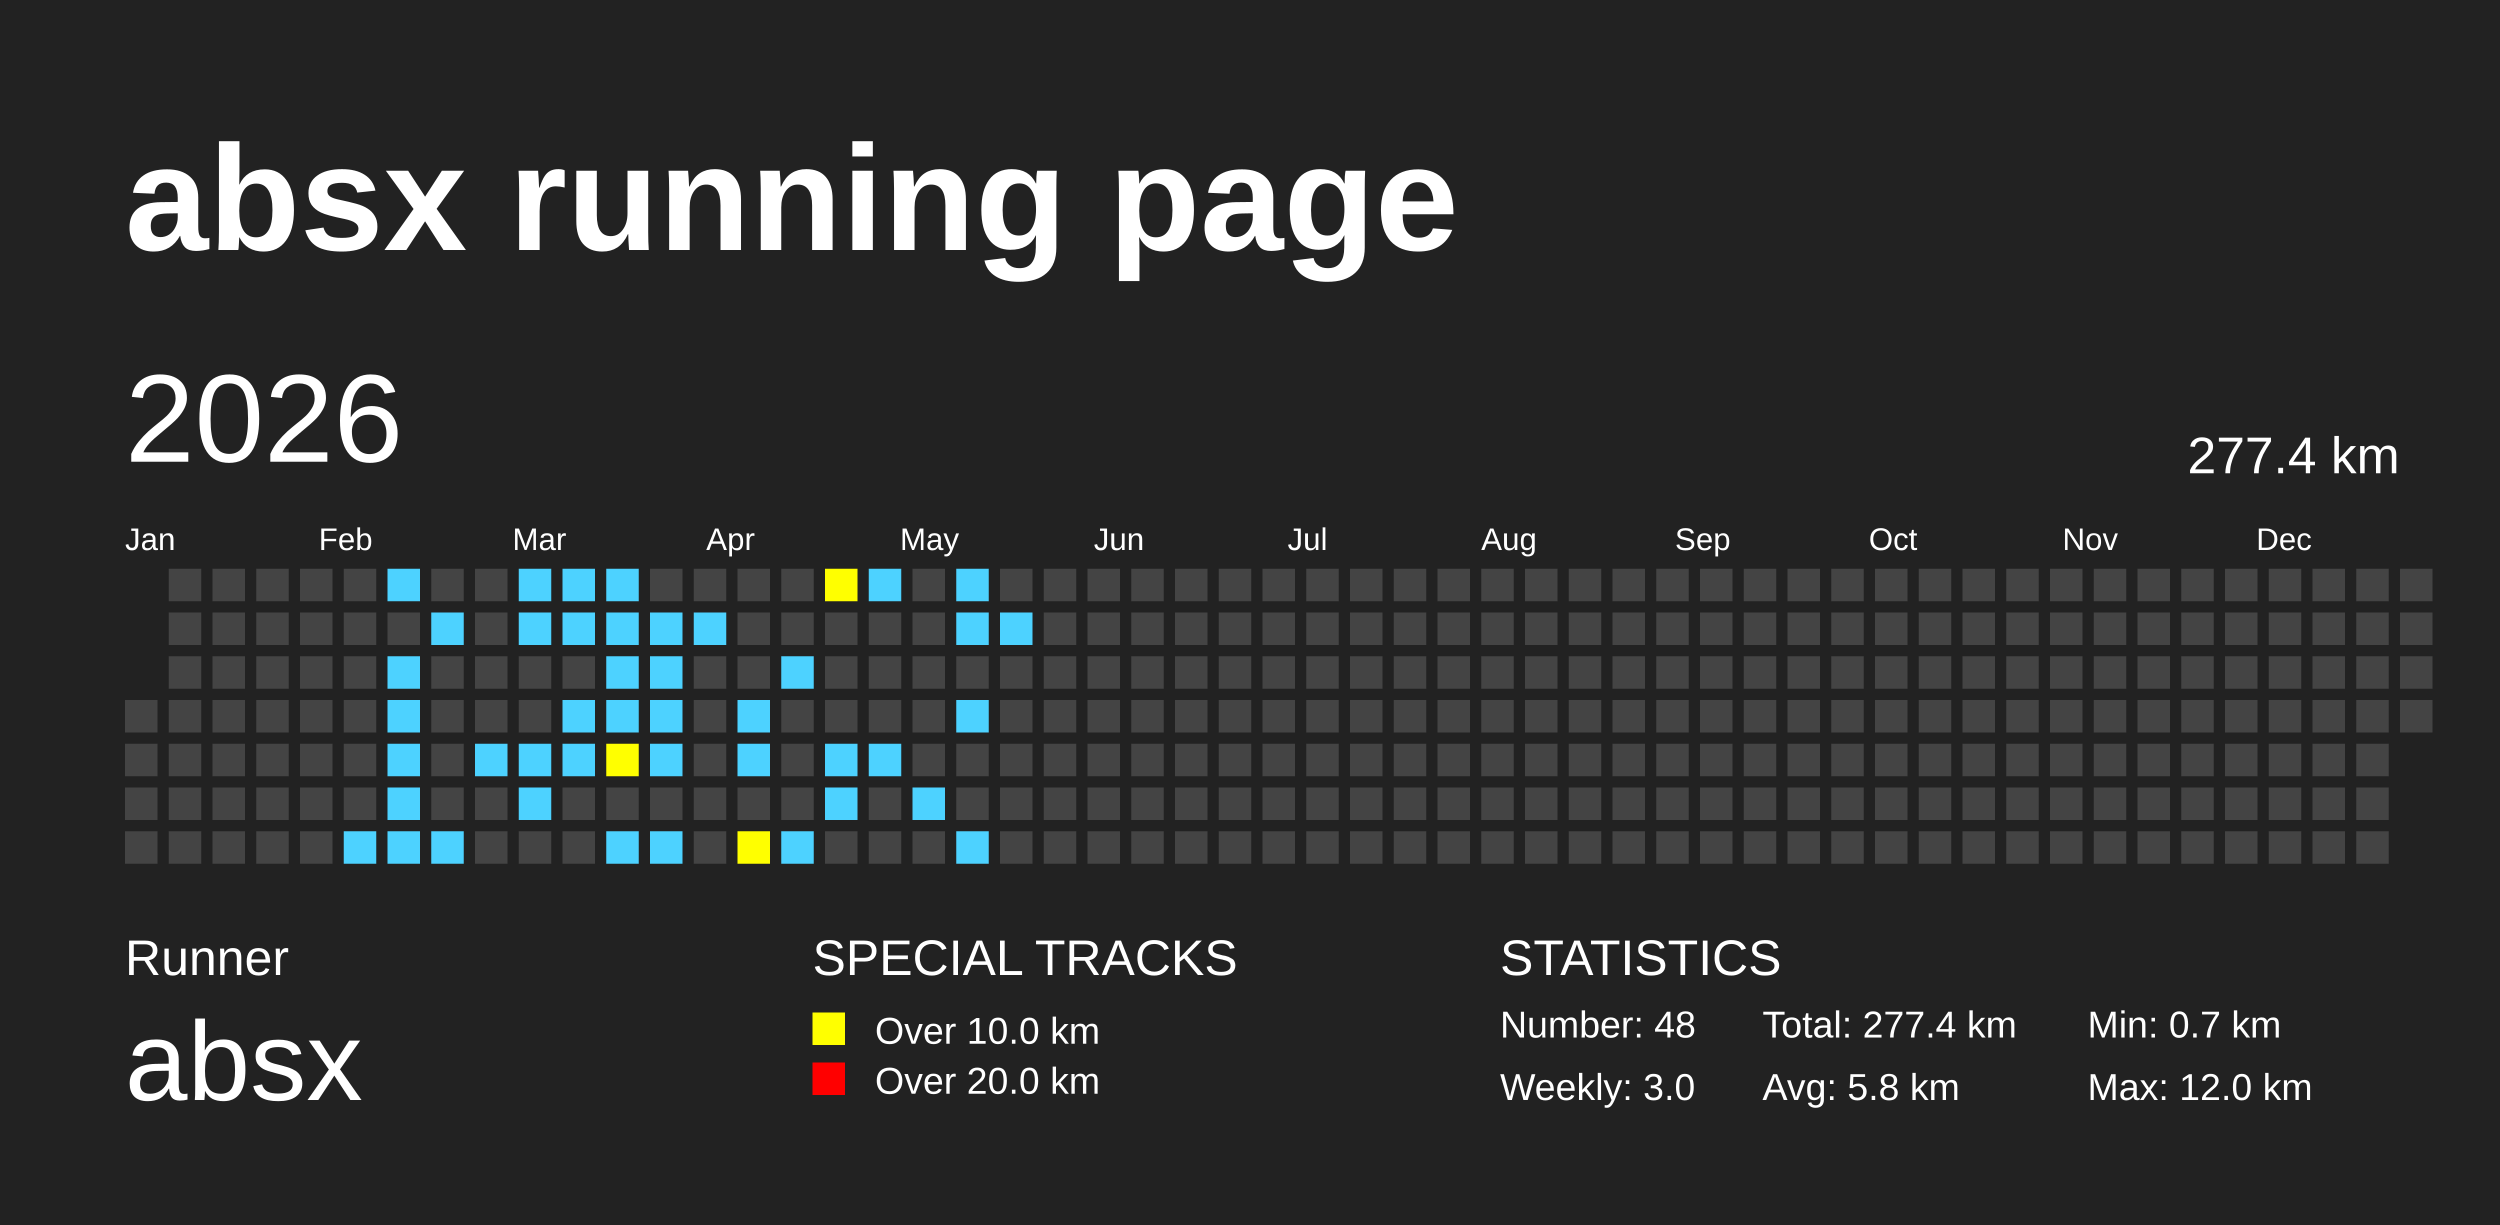
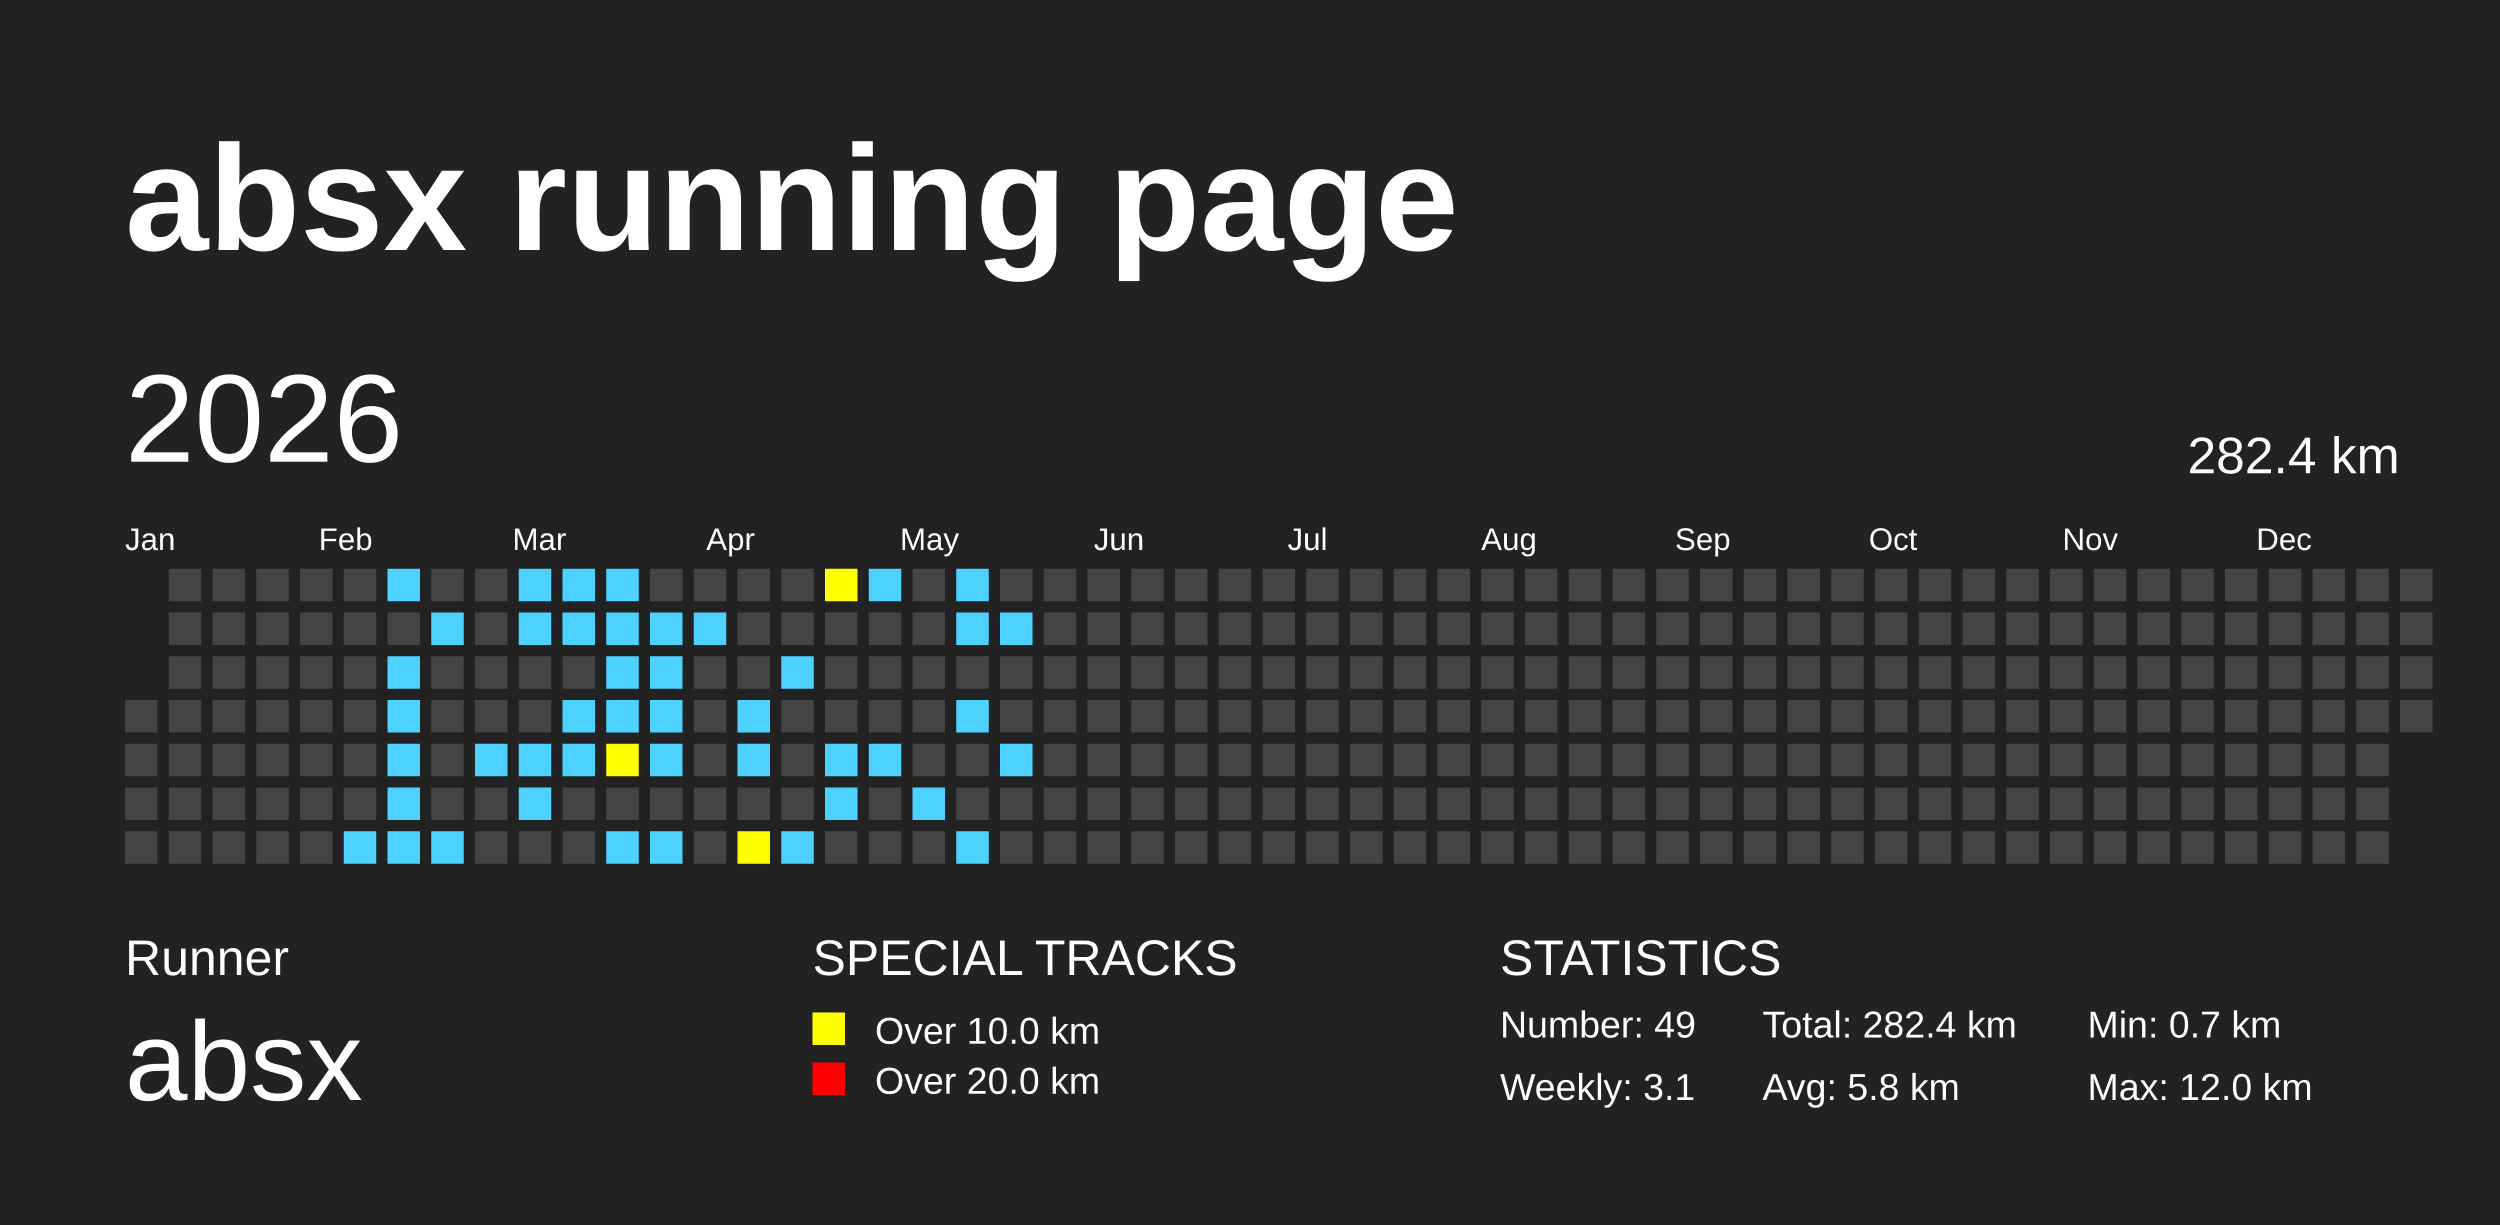
<svg xmlns="http://www.w3.org/2000/svg" baseProfile="full" height="98mm" version="1.1" viewBox="0,0,200,98" width="200mm">
  <defs />
  <rect fill="#222222" height="98" width="200" x="0" y="0" />
  <text fill="#FFFFFF" style="font-size:12px; font-family:Arial; font-weight:bold;" x="10" y="20">absx running page</text>
  <text fill="#FFFFFF" style="font-size:4px; font-family:Arial" x="10" y="78">Runner</text>
  <text fill="#FFFFFF" style="font-size:9px; font-family:Arial" x="10" y="88">absx</text>
  <text fill="#FFFFFF" style="font-size:4px; font-family:Arial" x="65" y="78">SPECIAL TRACKS</text>
  <rect fill="yellow" height="2.6" width="2.6" x="65" y="81" />
  <text fill="#FFFFFF" style="font-size:3px; font-family:Arial" x="70" y="83.5">Over 10.0 km</text>
  <rect fill="red" height="2.6" width="2.6" x="65" y="85" />
  <text fill="#FFFFFF" style="font-size:3px; font-family:Arial" x="70" y="87.5">Over 20.0 km</text>
  <text fill="#FFFFFF" style="font-size:4px; font-family:Arial" x="120" y="78">STATISTICS</text>
-   <text fill="#FFFFFF" style="font-size:3px; font-family:Arial" x="120" y="83">Number: 48</text>
-   <text fill="#FFFFFF" style="font-size:3px; font-family:Arial" x="120" y="88">Weekly: 3.0</text>
-   <text fill="#FFFFFF" style="font-size:3px; font-family:Arial" x="141" y="83">Total: 277.4 km</text>
+   <text fill="#FFFFFF" style="font-size:3px; font-family:Arial" x="120" y="83">Number: 49</text>
+   <text fill="#FFFFFF" style="font-size:3px; font-family:Arial" x="120" y="88">Weekly: 3.1</text>
+   <text fill="#FFFFFF" style="font-size:3px; font-family:Arial" x="141" y="83">Total: 282.4 km</text>
  <text fill="#FFFFFF" style="font-size:3px; font-family:Arial" x="141" y="88">Avg: 5.8 km</text>
  <text fill="#FFFFFF" style="font-size:3px; font-family:Arial" x="167" y="83">Min: 0.7 km</text>
  <text fill="#FFFFFF" style="font-size:3px; font-family:Arial" x="167" y="88">Max: 12.0 km</text>
  <text dominant-baseline="hanging" fill="#FFFFFF" style="font-size:10.0px; font-family:Arial;" x="10" y="30">2026</text>
-   <text dominant-baseline="hanging" fill="#FFFFFF" style="font-size:4.125px; font-family:Arial;" x="175" y="35">277.4 km</text>
+   <text dominant-baseline="hanging" fill="#FFFFFF" style="font-size:4.125px; font-family:Arial;" x="175" y="35">282.4 km</text>
  <text fill="#FFFFFF" style="font-size:2.5px; font-family:Arial" x="10.0" y="44">Jan</text>
  <text fill="#FFFFFF" style="font-size:2.5px; font-family:Arial" x="25.5" y="44">Feb</text>
  <text fill="#FFFFFF" style="font-size:2.5px; font-family:Arial" x="41.0" y="44">Mar</text>
  <text fill="#FFFFFF" style="font-size:2.5px; font-family:Arial" x="56.5" y="44">Apr</text>
  <text fill="#FFFFFF" style="font-size:2.5px; font-family:Arial" x="72.0" y="44">May</text>
  <text fill="#FFFFFF" style="font-size:2.5px; font-family:Arial" x="87.5" y="44">Jun</text>
  <text fill="#FFFFFF" style="font-size:2.5px; font-family:Arial" x="103.0" y="44">Jul</text>
  <text fill="#FFFFFF" style="font-size:2.5px; font-family:Arial" x="118.5" y="44">Aug</text>
  <text fill="#FFFFFF" style="font-size:2.5px; font-family:Arial" x="134.0" y="44">Sep</text>
  <text fill="#FFFFFF" style="font-size:2.5px; font-family:Arial" x="149.5" y="44">Oct</text>
  <text fill="#FFFFFF" style="font-size:2.5px; font-family:Arial" x="165.0" y="44">Nov</text>
  <text fill="#FFFFFF" style="font-size:2.5px; font-family:Arial" x="180.5" y="44">Dec</text>
  <rect fill="#444444" height="2.6" width="2.6" x="10.0" y="56.0" />
  <rect fill="#444444" height="2.6" width="2.6" x="10.0" y="59.5" />
  <rect fill="#444444" height="2.6" width="2.6" x="10.0" y="63.0" />
  <rect fill="#444444" height="2.6" width="2.6" x="10.0" y="66.5" />
  <rect fill="#444444" height="2.6" width="2.6" x="13.5" y="45.5" />
  <rect fill="#444444" height="2.6" width="2.6" x="13.5" y="49.0" />
  <rect fill="#444444" height="2.6" width="2.6" x="13.5" y="52.5" />
  <rect fill="#444444" height="2.6" width="2.6" x="13.5" y="56.0" />
  <rect fill="#444444" height="2.6" width="2.6" x="13.5" y="59.5" />
  <rect fill="#444444" height="2.6" width="2.6" x="13.5" y="63.0" />
  <rect fill="#444444" height="2.6" width="2.6" x="13.5" y="66.5" />
  <rect fill="#444444" height="2.6" width="2.6" x="17.0" y="45.5" />
  <rect fill="#444444" height="2.6" width="2.6" x="17.0" y="49.0" />
  <rect fill="#444444" height="2.6" width="2.6" x="17.0" y="52.5" />
  <rect fill="#444444" height="2.6" width="2.6" x="17.0" y="56.0" />
  <rect fill="#444444" height="2.6" width="2.6" x="17.0" y="59.5" />
  <rect fill="#444444" height="2.6" width="2.6" x="17.0" y="63.0" />
  <rect fill="#444444" height="2.6" width="2.6" x="17.0" y="66.5" />
  <rect fill="#444444" height="2.6" width="2.6" x="20.5" y="45.5" />
  <rect fill="#444444" height="2.6" width="2.6" x="20.5" y="49.0" />
  <rect fill="#444444" height="2.6" width="2.6" x="20.5" y="52.5" />
  <rect fill="#444444" height="2.6" width="2.6" x="20.5" y="56.0" />
  <rect fill="#444444" height="2.6" width="2.6" x="20.5" y="59.5" />
  <rect fill="#444444" height="2.6" width="2.6" x="20.5" y="63.0" />
  <rect fill="#444444" height="2.6" width="2.6" x="20.5" y="66.5" />
  <rect fill="#444444" height="2.6" width="2.6" x="24.0" y="45.5" />
  <rect fill="#444444" height="2.6" width="2.6" x="24.0" y="49.0" />
  <rect fill="#444444" height="2.6" width="2.6" x="24.0" y="52.5" />
  <rect fill="#444444" height="2.6" width="2.6" x="24.0" y="56.0" />
  <rect fill="#444444" height="2.6" width="2.6" x="24.0" y="59.5" />
  <rect fill="#444444" height="2.6" width="2.6" x="24.0" y="63.0" />
  <rect fill="#444444" height="2.6" width="2.6" x="24.0" y="66.5" />
  <rect fill="#444444" height="2.6" width="2.6" x="27.5" y="45.5" />
  <rect fill="#444444" height="2.6" width="2.6" x="27.5" y="49.0" />
  <rect fill="#444444" height="2.6" width="2.6" x="27.5" y="52.5" />
  <rect fill="#444444" height="2.6" width="2.6" x="27.5" y="56.0" />
  <rect fill="#444444" height="2.6" width="2.6" x="27.5" y="59.5" />
  <rect fill="#444444" height="2.6" width="2.6" x="27.5" y="63.0" />
  <rect fill="#4DD2FF" height="2.6" width="2.6" x="27.5" y="66.5" />
  <rect fill="#4DD2FF" height="2.6" width="2.6" x="31.0" y="45.5" />
  <rect fill="#444444" height="2.6" width="2.6" x="31.0" y="49.0" />
  <rect fill="#4DD2FF" height="2.6" width="2.6" x="31.0" y="52.5" />
  <rect fill="#4DD2FF" height="2.6" width="2.6" x="31.0" y="56.0" />
  <rect fill="#4DD2FF" height="2.6" width="2.6" x="31.0" y="59.5" />
  <rect fill="#4DD2FF" height="2.6" width="2.6" x="31.0" y="63.0" />
  <rect fill="#4DD2FF" height="2.6" width="2.6" x="31.0" y="66.5" />
  <rect fill="#444444" height="2.6" width="2.6" x="34.5" y="45.5" />
  <rect fill="#4DD2FF" height="2.6" width="2.6" x="34.5" y="49.0" />
  <rect fill="#444444" height="2.6" width="2.6" x="34.5" y="52.5" />
  <rect fill="#444444" height="2.6" width="2.6" x="34.5" y="56.0" />
  <rect fill="#444444" height="2.6" width="2.6" x="34.5" y="59.5" />
  <rect fill="#444444" height="2.6" width="2.6" x="34.5" y="63.0" />
  <rect fill="#4DD2FF" height="2.6" width="2.6" x="34.5" y="66.5" />
  <rect fill="#444444" height="2.6" width="2.6" x="38.0" y="45.5" />
  <rect fill="#444444" height="2.6" width="2.6" x="38.0" y="49.0" />
  <rect fill="#444444" height="2.6" width="2.6" x="38.0" y="52.5" />
  <rect fill="#444444" height="2.6" width="2.6" x="38.0" y="56.0" />
  <rect fill="#4DD2FF" height="2.6" width="2.6" x="38.0" y="59.5" />
  <rect fill="#444444" height="2.6" width="2.6" x="38.0" y="63.0" />
  <rect fill="#444444" height="2.6" width="2.6" x="38.0" y="66.5" />
  <rect fill="#4DD2FF" height="2.6" width="2.6" x="41.5" y="45.5" />
  <rect fill="#4DD2FF" height="2.6" width="2.6" x="41.5" y="49.0" />
  <rect fill="#444444" height="2.6" width="2.6" x="41.5" y="52.5" />
  <rect fill="#444444" height="2.6" width="2.6" x="41.5" y="56.0" />
  <rect fill="#4DD2FF" height="2.6" width="2.6" x="41.5" y="59.5" />
  <rect fill="#4DD2FF" height="2.6" width="2.6" x="41.5" y="63.0" />
  <rect fill="#444444" height="2.6" width="2.6" x="41.5" y="66.5" />
  <rect fill="#4DD2FF" height="2.6" width="2.6" x="45.0" y="45.5" />
  <rect fill="#4DD2FF" height="2.6" width="2.6" x="45.0" y="49.0" />
  <rect fill="#444444" height="2.6" width="2.6" x="45.0" y="52.5" />
  <rect fill="#4DD2FF" height="2.6" width="2.6" x="45.0" y="56.0" />
  <rect fill="#4DD2FF" height="2.6" width="2.6" x="45.0" y="59.5" />
  <rect fill="#444444" height="2.6" width="2.6" x="45.0" y="63.0" />
  <rect fill="#444444" height="2.6" width="2.6" x="45.0" y="66.5" />
  <rect fill="#4DD2FF" height="2.6" width="2.6" x="48.5" y="45.5" />
  <rect fill="#4DD2FF" height="2.6" width="2.6" x="48.5" y="49.0" />
  <rect fill="#4DD2FF" height="2.6" width="2.6" x="48.5" y="52.5" />
  <rect fill="#4DD2FF" height="2.6" width="2.6" x="48.5" y="56.0" />
  <rect fill="yellow" height="2.6" width="2.6" x="48.5" y="59.5" />
  <rect fill="#444444" height="2.6" width="2.6" x="48.5" y="63.0" />
  <rect fill="#4DD2FF" height="2.6" width="2.6" x="48.5" y="66.5" />
  <rect fill="#444444" height="2.6" width="2.6" x="52.0" y="45.5" />
  <rect fill="#4DD2FF" height="2.6" width="2.6" x="52.0" y="49.0" />
  <rect fill="#4DD2FF" height="2.6" width="2.6" x="52.0" y="52.5" />
  <rect fill="#4DD2FF" height="2.6" width="2.6" x="52.0" y="56.0" />
  <rect fill="#4DD2FF" height="2.6" width="2.6" x="52.0" y="59.5" />
  <rect fill="#444444" height="2.6" width="2.6" x="52.0" y="63.0" />
  <rect fill="#4DD2FF" height="2.6" width="2.6" x="52.0" y="66.5" />
  <rect fill="#444444" height="2.6" width="2.6" x="55.5" y="45.5" />
  <rect fill="#4DD2FF" height="2.6" width="2.6" x="55.5" y="49.0" />
  <rect fill="#444444" height="2.6" width="2.6" x="55.5" y="52.5" />
  <rect fill="#444444" height="2.6" width="2.6" x="55.5" y="56.0" />
  <rect fill="#444444" height="2.6" width="2.6" x="55.5" y="59.5" />
  <rect fill="#444444" height="2.6" width="2.6" x="55.5" y="63.0" />
  <rect fill="#444444" height="2.6" width="2.6" x="55.5" y="66.5" />
  <rect fill="#444444" height="2.6" width="2.6" x="59.0" y="45.5" />
  <rect fill="#444444" height="2.6" width="2.6" x="59.0" y="49.0" />
  <rect fill="#444444" height="2.6" width="2.6" x="59.0" y="52.5" />
  <rect fill="#4DD2FF" height="2.6" width="2.6" x="59.0" y="56.0" />
  <rect fill="#4DD2FF" height="2.6" width="2.6" x="59.0" y="59.5" />
  <rect fill="#444444" height="2.6" width="2.6" x="59.0" y="63.0" />
  <rect fill="yellow" height="2.6" width="2.6" x="59.0" y="66.5" />
  <rect fill="#444444" height="2.6" width="2.6" x="62.5" y="45.5" />
  <rect fill="#444444" height="2.6" width="2.6" x="62.5" y="49.0" />
  <rect fill="#4DD2FF" height="2.6" width="2.6" x="62.5" y="52.5" />
  <rect fill="#444444" height="2.6" width="2.6" x="62.5" y="56.0" />
  <rect fill="#444444" height="2.6" width="2.6" x="62.5" y="59.5" />
  <rect fill="#444444" height="2.6" width="2.6" x="62.5" y="63.0" />
  <rect fill="#4DD2FF" height="2.6" width="2.6" x="62.5" y="66.5" />
  <rect fill="yellow" height="2.6" width="2.6" x="66.0" y="45.5" />
  <rect fill="#444444" height="2.6" width="2.6" x="66.0" y="49.0" />
  <rect fill="#444444" height="2.6" width="2.6" x="66.0" y="52.5" />
  <rect fill="#444444" height="2.6" width="2.6" x="66.0" y="56.0" />
  <rect fill="#4DD2FF" height="2.6" width="2.6" x="66.0" y="59.5" />
  <rect fill="#4DD2FF" height="2.6" width="2.6" x="66.0" y="63.0" />
  <rect fill="#444444" height="2.6" width="2.6" x="66.0" y="66.5" />
  <rect fill="#4DD2FF" height="2.6" width="2.6" x="69.5" y="45.5" />
  <rect fill="#444444" height="2.6" width="2.6" x="69.5" y="49.0" />
  <rect fill="#444444" height="2.6" width="2.6" x="69.5" y="52.5" />
  <rect fill="#444444" height="2.6" width="2.6" x="69.5" y="56.0" />
  <rect fill="#4DD2FF" height="2.6" width="2.6" x="69.5" y="59.5" />
  <rect fill="#444444" height="2.6" width="2.6" x="69.5" y="63.0" />
  <rect fill="#444444" height="2.6" width="2.6" x="69.5" y="66.5" />
  <rect fill="#444444" height="2.6" width="2.6" x="73.0" y="45.5" />
  <rect fill="#444444" height="2.6" width="2.6" x="73.0" y="49.0" />
  <rect fill="#444444" height="2.6" width="2.6" x="73.0" y="52.5" />
  <rect fill="#444444" height="2.6" width="2.6" x="73.0" y="56.0" />
  <rect fill="#444444" height="2.6" width="2.6" x="73.0" y="59.5" />
  <rect fill="#4DD2FF" height="2.6" width="2.6" x="73.0" y="63.0" />
  <rect fill="#444444" height="2.6" width="2.6" x="73.0" y="66.5" />
  <rect fill="#4DD2FF" height="2.6" width="2.6" x="76.5" y="45.5" />
  <rect fill="#4DD2FF" height="2.6" width="2.6" x="76.5" y="49.0" />
  <rect fill="#444444" height="2.6" width="2.6" x="76.5" y="52.5" />
  <rect fill="#4DD2FF" height="2.6" width="2.6" x="76.5" y="56.0" />
  <rect fill="#444444" height="2.6" width="2.6" x="76.5" y="59.5" />
  <rect fill="#444444" height="2.6" width="2.6" x="76.5" y="63.0" />
  <rect fill="#4DD2FF" height="2.6" width="2.6" x="76.5" y="66.5" />
  <rect fill="#444444" height="2.6" width="2.6" x="80.0" y="45.5" />
  <rect fill="#4DD2FF" height="2.6" width="2.6" x="80.0" y="49.0" />
  <rect fill="#444444" height="2.6" width="2.6" x="80.0" y="52.5" />
  <rect fill="#444444" height="2.6" width="2.6" x="80.0" y="56.0" />
-   <rect fill="#444444" height="2.6" width="2.6" x="80.0" y="59.5" />
+   <rect fill="#4DD2FF" height="2.6" width="2.6" x="80.0" y="59.5" />
  <rect fill="#444444" height="2.6" width="2.6" x="80.0" y="63.0" />
  <rect fill="#444444" height="2.6" width="2.6" x="80.0" y="66.5" />
  <rect fill="#444444" height="2.6" width="2.6" x="83.5" y="45.5" />
  <rect fill="#444444" height="2.6" width="2.6" x="83.5" y="49.0" />
  <rect fill="#444444" height="2.6" width="2.6" x="83.5" y="52.5" />
  <rect fill="#444444" height="2.6" width="2.6" x="83.5" y="56.0" />
  <rect fill="#444444" height="2.6" width="2.6" x="83.5" y="59.5" />
  <rect fill="#444444" height="2.6" width="2.6" x="83.5" y="63.0" />
  <rect fill="#444444" height="2.6" width="2.6" x="83.5" y="66.5" />
  <rect fill="#444444" height="2.6" width="2.6" x="87.0" y="45.5" />
  <rect fill="#444444" height="2.6" width="2.6" x="87.0" y="49.0" />
  <rect fill="#444444" height="2.6" width="2.6" x="87.0" y="52.5" />
  <rect fill="#444444" height="2.6" width="2.6" x="87.0" y="56.0" />
  <rect fill="#444444" height="2.6" width="2.6" x="87.0" y="59.5" />
  <rect fill="#444444" height="2.6" width="2.6" x="87.0" y="63.0" />
  <rect fill="#444444" height="2.6" width="2.6" x="87.0" y="66.5" />
  <rect fill="#444444" height="2.6" width="2.6" x="90.5" y="45.5" />
  <rect fill="#444444" height="2.6" width="2.6" x="90.5" y="49.0" />
  <rect fill="#444444" height="2.6" width="2.6" x="90.5" y="52.5" />
  <rect fill="#444444" height="2.6" width="2.6" x="90.5" y="56.0" />
  <rect fill="#444444" height="2.6" width="2.6" x="90.5" y="59.5" />
  <rect fill="#444444" height="2.6" width="2.6" x="90.5" y="63.0" />
  <rect fill="#444444" height="2.6" width="2.6" x="90.5" y="66.5" />
  <rect fill="#444444" height="2.6" width="2.6" x="94.0" y="45.5" />
  <rect fill="#444444" height="2.6" width="2.6" x="94.0" y="49.0" />
  <rect fill="#444444" height="2.6" width="2.6" x="94.0" y="52.5" />
  <rect fill="#444444" height="2.6" width="2.6" x="94.0" y="56.0" />
  <rect fill="#444444" height="2.6" width="2.6" x="94.0" y="59.5" />
  <rect fill="#444444" height="2.6" width="2.6" x="94.0" y="63.0" />
  <rect fill="#444444" height="2.6" width="2.6" x="94.0" y="66.5" />
  <rect fill="#444444" height="2.6" width="2.6" x="97.5" y="45.5" />
  <rect fill="#444444" height="2.6" width="2.6" x="97.5" y="49.0" />
  <rect fill="#444444" height="2.6" width="2.6" x="97.5" y="52.5" />
  <rect fill="#444444" height="2.6" width="2.6" x="97.5" y="56.0" />
  <rect fill="#444444" height="2.6" width="2.6" x="97.5" y="59.5" />
  <rect fill="#444444" height="2.6" width="2.6" x="97.5" y="63.0" />
  <rect fill="#444444" height="2.6" width="2.6" x="97.5" y="66.5" />
  <rect fill="#444444" height="2.6" width="2.6" x="101.0" y="45.5" />
  <rect fill="#444444" height="2.6" width="2.6" x="101.0" y="49.0" />
  <rect fill="#444444" height="2.6" width="2.6" x="101.0" y="52.5" />
  <rect fill="#444444" height="2.6" width="2.6" x="101.0" y="56.0" />
  <rect fill="#444444" height="2.6" width="2.6" x="101.0" y="59.5" />
  <rect fill="#444444" height="2.6" width="2.6" x="101.0" y="63.0" />
  <rect fill="#444444" height="2.6" width="2.6" x="101.0" y="66.5" />
  <rect fill="#444444" height="2.6" width="2.6" x="104.5" y="45.5" />
  <rect fill="#444444" height="2.6" width="2.6" x="104.5" y="49.0" />
  <rect fill="#444444" height="2.6" width="2.6" x="104.5" y="52.5" />
  <rect fill="#444444" height="2.6" width="2.6" x="104.5" y="56.0" />
  <rect fill="#444444" height="2.6" width="2.6" x="104.5" y="59.5" />
  <rect fill="#444444" height="2.6" width="2.6" x="104.5" y="63.0" />
  <rect fill="#444444" height="2.6" width="2.6" x="104.5" y="66.5" />
  <rect fill="#444444" height="2.6" width="2.6" x="108.0" y="45.5" />
  <rect fill="#444444" height="2.6" width="2.6" x="108.0" y="49.0" />
  <rect fill="#444444" height="2.6" width="2.6" x="108.0" y="52.5" />
  <rect fill="#444444" height="2.6" width="2.6" x="108.0" y="56.0" />
  <rect fill="#444444" height="2.6" width="2.6" x="108.0" y="59.5" />
  <rect fill="#444444" height="2.6" width="2.6" x="108.0" y="63.0" />
  <rect fill="#444444" height="2.6" width="2.6" x="108.0" y="66.5" />
  <rect fill="#444444" height="2.6" width="2.6" x="111.5" y="45.5" />
  <rect fill="#444444" height="2.6" width="2.6" x="111.5" y="49.0" />
  <rect fill="#444444" height="2.6" width="2.6" x="111.5" y="52.5" />
  <rect fill="#444444" height="2.6" width="2.6" x="111.5" y="56.0" />
  <rect fill="#444444" height="2.6" width="2.6" x="111.5" y="59.5" />
  <rect fill="#444444" height="2.6" width="2.6" x="111.5" y="63.0" />
  <rect fill="#444444" height="2.6" width="2.6" x="111.5" y="66.5" />
  <rect fill="#444444" height="2.6" width="2.6" x="115.0" y="45.5" />
  <rect fill="#444444" height="2.6" width="2.6" x="115.0" y="49.0" />
  <rect fill="#444444" height="2.6" width="2.6" x="115.0" y="52.5" />
  <rect fill="#444444" height="2.6" width="2.6" x="115.0" y="56.0" />
  <rect fill="#444444" height="2.6" width="2.6" x="115.0" y="59.5" />
  <rect fill="#444444" height="2.6" width="2.6" x="115.0" y="63.0" />
  <rect fill="#444444" height="2.6" width="2.6" x="115.0" y="66.5" />
  <rect fill="#444444" height="2.6" width="2.6" x="118.5" y="45.5" />
  <rect fill="#444444" height="2.6" width="2.6" x="118.5" y="49.0" />
  <rect fill="#444444" height="2.6" width="2.6" x="118.5" y="52.5" />
  <rect fill="#444444" height="2.6" width="2.6" x="118.5" y="56.0" />
  <rect fill="#444444" height="2.6" width="2.6" x="118.5" y="59.5" />
  <rect fill="#444444" height="2.6" width="2.6" x="118.5" y="63.0" />
  <rect fill="#444444" height="2.6" width="2.6" x="118.5" y="66.5" />
  <rect fill="#444444" height="2.6" width="2.6" x="122.0" y="45.5" />
  <rect fill="#444444" height="2.6" width="2.6" x="122.0" y="49.0" />
  <rect fill="#444444" height="2.6" width="2.6" x="122.0" y="52.5" />
  <rect fill="#444444" height="2.6" width="2.6" x="122.0" y="56.0" />
  <rect fill="#444444" height="2.6" width="2.6" x="122.0" y="59.5" />
  <rect fill="#444444" height="2.6" width="2.6" x="122.0" y="63.0" />
  <rect fill="#444444" height="2.6" width="2.6" x="122.0" y="66.5" />
  <rect fill="#444444" height="2.6" width="2.6" x="125.5" y="45.5" />
  <rect fill="#444444" height="2.6" width="2.6" x="125.5" y="49.0" />
  <rect fill="#444444" height="2.6" width="2.6" x="125.5" y="52.5" />
  <rect fill="#444444" height="2.6" width="2.6" x="125.5" y="56.0" />
  <rect fill="#444444" height="2.6" width="2.6" x="125.5" y="59.5" />
  <rect fill="#444444" height="2.6" width="2.6" x="125.5" y="63.0" />
  <rect fill="#444444" height="2.6" width="2.6" x="125.5" y="66.5" />
  <rect fill="#444444" height="2.6" width="2.6" x="129.0" y="45.5" />
  <rect fill="#444444" height="2.6" width="2.6" x="129.0" y="49.0" />
  <rect fill="#444444" height="2.6" width="2.6" x="129.0" y="52.5" />
  <rect fill="#444444" height="2.6" width="2.6" x="129.0" y="56.0" />
  <rect fill="#444444" height="2.6" width="2.6" x="129.0" y="59.5" />
  <rect fill="#444444" height="2.6" width="2.6" x="129.0" y="63.0" />
  <rect fill="#444444" height="2.6" width="2.6" x="129.0" y="66.5" />
  <rect fill="#444444" height="2.6" width="2.6" x="132.5" y="45.5" />
  <rect fill="#444444" height="2.6" width="2.6" x="132.5" y="49.0" />
  <rect fill="#444444" height="2.6" width="2.6" x="132.5" y="52.5" />
  <rect fill="#444444" height="2.6" width="2.6" x="132.5" y="56.0" />
  <rect fill="#444444" height="2.6" width="2.6" x="132.5" y="59.5" />
  <rect fill="#444444" height="2.6" width="2.6" x="132.5" y="63.0" />
  <rect fill="#444444" height="2.6" width="2.6" x="132.5" y="66.5" />
  <rect fill="#444444" height="2.6" width="2.6" x="136.0" y="45.5" />
  <rect fill="#444444" height="2.6" width="2.6" x="136.0" y="49.0" />
  <rect fill="#444444" height="2.6" width="2.6" x="136.0" y="52.5" />
  <rect fill="#444444" height="2.6" width="2.6" x="136.0" y="56.0" />
  <rect fill="#444444" height="2.6" width="2.6" x="136.0" y="59.5" />
  <rect fill="#444444" height="2.6" width="2.6" x="136.0" y="63.0" />
  <rect fill="#444444" height="2.6" width="2.6" x="136.0" y="66.5" />
  <rect fill="#444444" height="2.6" width="2.6" x="139.5" y="45.5" />
  <rect fill="#444444" height="2.6" width="2.6" x="139.5" y="49.0" />
  <rect fill="#444444" height="2.6" width="2.6" x="139.5" y="52.5" />
  <rect fill="#444444" height="2.6" width="2.6" x="139.5" y="56.0" />
  <rect fill="#444444" height="2.6" width="2.6" x="139.5" y="59.5" />
  <rect fill="#444444" height="2.6" width="2.6" x="139.5" y="63.0" />
  <rect fill="#444444" height="2.6" width="2.6" x="139.5" y="66.5" />
  <rect fill="#444444" height="2.6" width="2.6" x="143.0" y="45.5" />
  <rect fill="#444444" height="2.6" width="2.6" x="143.0" y="49.0" />
  <rect fill="#444444" height="2.6" width="2.6" x="143.0" y="52.5" />
  <rect fill="#444444" height="2.6" width="2.6" x="143.0" y="56.0" />
  <rect fill="#444444" height="2.6" width="2.6" x="143.0" y="59.5" />
  <rect fill="#444444" height="2.6" width="2.6" x="143.0" y="63.0" />
  <rect fill="#444444" height="2.6" width="2.6" x="143.0" y="66.5" />
  <rect fill="#444444" height="2.6" width="2.6" x="146.5" y="45.5" />
  <rect fill="#444444" height="2.6" width="2.6" x="146.5" y="49.0" />
  <rect fill="#444444" height="2.6" width="2.6" x="146.5" y="52.5" />
  <rect fill="#444444" height="2.6" width="2.6" x="146.5" y="56.0" />
  <rect fill="#444444" height="2.6" width="2.6" x="146.5" y="59.5" />
  <rect fill="#444444" height="2.6" width="2.6" x="146.5" y="63.0" />
  <rect fill="#444444" height="2.6" width="2.6" x="146.5" y="66.5" />
  <rect fill="#444444" height="2.6" width="2.6" x="150.0" y="45.5" />
  <rect fill="#444444" height="2.6" width="2.6" x="150.0" y="49.0" />
  <rect fill="#444444" height="2.6" width="2.6" x="150.0" y="52.5" />
  <rect fill="#444444" height="2.6" width="2.6" x="150.0" y="56.0" />
  <rect fill="#444444" height="2.6" width="2.6" x="150.0" y="59.5" />
  <rect fill="#444444" height="2.6" width="2.6" x="150.0" y="63.0" />
  <rect fill="#444444" height="2.6" width="2.6" x="150.0" y="66.5" />
  <rect fill="#444444" height="2.6" width="2.6" x="153.5" y="45.5" />
  <rect fill="#444444" height="2.6" width="2.6" x="153.5" y="49.0" />
  <rect fill="#444444" height="2.6" width="2.6" x="153.5" y="52.5" />
  <rect fill="#444444" height="2.6" width="2.6" x="153.5" y="56.0" />
  <rect fill="#444444" height="2.6" width="2.6" x="153.5" y="59.5" />
  <rect fill="#444444" height="2.6" width="2.6" x="153.5" y="63.0" />
  <rect fill="#444444" height="2.6" width="2.6" x="153.5" y="66.5" />
  <rect fill="#444444" height="2.6" width="2.6" x="157.0" y="45.5" />
  <rect fill="#444444" height="2.6" width="2.6" x="157.0" y="49.0" />
  <rect fill="#444444" height="2.6" width="2.6" x="157.0" y="52.5" />
  <rect fill="#444444" height="2.6" width="2.6" x="157.0" y="56.0" />
  <rect fill="#444444" height="2.6" width="2.6" x="157.0" y="59.5" />
  <rect fill="#444444" height="2.6" width="2.6" x="157.0" y="63.0" />
  <rect fill="#444444" height="2.6" width="2.6" x="157.0" y="66.5" />
  <rect fill="#444444" height="2.6" width="2.6" x="160.5" y="45.5" />
  <rect fill="#444444" height="2.6" width="2.6" x="160.5" y="49.0" />
  <rect fill="#444444" height="2.6" width="2.6" x="160.5" y="52.5" />
  <rect fill="#444444" height="2.6" width="2.6" x="160.5" y="56.0" />
  <rect fill="#444444" height="2.6" width="2.6" x="160.5" y="59.5" />
  <rect fill="#444444" height="2.6" width="2.6" x="160.5" y="63.0" />
  <rect fill="#444444" height="2.6" width="2.6" x="160.5" y="66.5" />
  <rect fill="#444444" height="2.6" width="2.6" x="164.0" y="45.5" />
  <rect fill="#444444" height="2.6" width="2.6" x="164.0" y="49.0" />
  <rect fill="#444444" height="2.6" width="2.6" x="164.0" y="52.5" />
  <rect fill="#444444" height="2.6" width="2.6" x="164.0" y="56.0" />
  <rect fill="#444444" height="2.6" width="2.6" x="164.0" y="59.5" />
  <rect fill="#444444" height="2.6" width="2.6" x="164.0" y="63.0" />
  <rect fill="#444444" height="2.6" width="2.6" x="164.0" y="66.5" />
  <rect fill="#444444" height="2.6" width="2.6" x="167.5" y="45.5" />
  <rect fill="#444444" height="2.6" width="2.6" x="167.5" y="49.0" />
  <rect fill="#444444" height="2.6" width="2.6" x="167.5" y="52.5" />
  <rect fill="#444444" height="2.6" width="2.6" x="167.5" y="56.0" />
  <rect fill="#444444" height="2.6" width="2.6" x="167.5" y="59.5" />
  <rect fill="#444444" height="2.6" width="2.6" x="167.5" y="63.0" />
  <rect fill="#444444" height="2.6" width="2.6" x="167.5" y="66.5" />
  <rect fill="#444444" height="2.6" width="2.6" x="171.0" y="45.5" />
  <rect fill="#444444" height="2.6" width="2.6" x="171.0" y="49.0" />
  <rect fill="#444444" height="2.6" width="2.6" x="171.0" y="52.5" />
  <rect fill="#444444" height="2.6" width="2.6" x="171.0" y="56.0" />
  <rect fill="#444444" height="2.6" width="2.6" x="171.0" y="59.5" />
  <rect fill="#444444" height="2.6" width="2.6" x="171.0" y="63.0" />
  <rect fill="#444444" height="2.6" width="2.6" x="171.0" y="66.5" />
  <rect fill="#444444" height="2.6" width="2.6" x="174.5" y="45.5" />
  <rect fill="#444444" height="2.6" width="2.6" x="174.5" y="49.0" />
  <rect fill="#444444" height="2.6" width="2.6" x="174.5" y="52.5" />
  <rect fill="#444444" height="2.6" width="2.6" x="174.5" y="56.0" />
  <rect fill="#444444" height="2.6" width="2.6" x="174.5" y="59.5" />
  <rect fill="#444444" height="2.6" width="2.6" x="174.5" y="63.0" />
  <rect fill="#444444" height="2.6" width="2.6" x="174.5" y="66.5" />
  <rect fill="#444444" height="2.6" width="2.6" x="178.0" y="45.5" />
  <rect fill="#444444" height="2.6" width="2.6" x="178.0" y="49.0" />
  <rect fill="#444444" height="2.6" width="2.6" x="178.0" y="52.5" />
  <rect fill="#444444" height="2.6" width="2.6" x="178.0" y="56.0" />
  <rect fill="#444444" height="2.6" width="2.6" x="178.0" y="59.5" />
  <rect fill="#444444" height="2.6" width="2.6" x="178.0" y="63.0" />
  <rect fill="#444444" height="2.6" width="2.6" x="178.0" y="66.5" />
  <rect fill="#444444" height="2.6" width="2.6" x="181.5" y="45.5" />
  <rect fill="#444444" height="2.6" width="2.6" x="181.5" y="49.0" />
  <rect fill="#444444" height="2.6" width="2.6" x="181.5" y="52.5" />
  <rect fill="#444444" height="2.6" width="2.6" x="181.5" y="56.0" />
  <rect fill="#444444" height="2.6" width="2.6" x="181.5" y="59.5" />
  <rect fill="#444444" height="2.6" width="2.6" x="181.5" y="63.0" />
  <rect fill="#444444" height="2.6" width="2.6" x="181.5" y="66.5" />
  <rect fill="#444444" height="2.6" width="2.6" x="185.0" y="45.5" />
  <rect fill="#444444" height="2.6" width="2.6" x="185.0" y="49.0" />
  <rect fill="#444444" height="2.6" width="2.6" x="185.0" y="52.5" />
  <rect fill="#444444" height="2.6" width="2.6" x="185.0" y="56.0" />
  <rect fill="#444444" height="2.6" width="2.6" x="185.0" y="59.5" />
  <rect fill="#444444" height="2.6" width="2.6" x="185.0" y="63.0" />
  <rect fill="#444444" height="2.6" width="2.6" x="185.0" y="66.5" />
  <rect fill="#444444" height="2.6" width="2.6" x="188.5" y="45.5" />
  <rect fill="#444444" height="2.6" width="2.6" x="188.5" y="49.0" />
  <rect fill="#444444" height="2.6" width="2.6" x="188.5" y="52.5" />
  <rect fill="#444444" height="2.6" width="2.6" x="188.5" y="56.0" />
  <rect fill="#444444" height="2.6" width="2.6" x="188.5" y="59.5" />
  <rect fill="#444444" height="2.6" width="2.6" x="188.5" y="63.0" />
  <rect fill="#444444" height="2.6" width="2.6" x="188.5" y="66.5" />
  <rect fill="#444444" height="2.6" width="2.6" x="192.0" y="45.5" />
  <rect fill="#444444" height="2.6" width="2.6" x="192.0" y="49.0" />
  <rect fill="#444444" height="2.6" width="2.6" x="192.0" y="52.5" />
  <rect fill="#444444" height="2.6" width="2.6" x="192.0" y="56.0" />
</svg>
